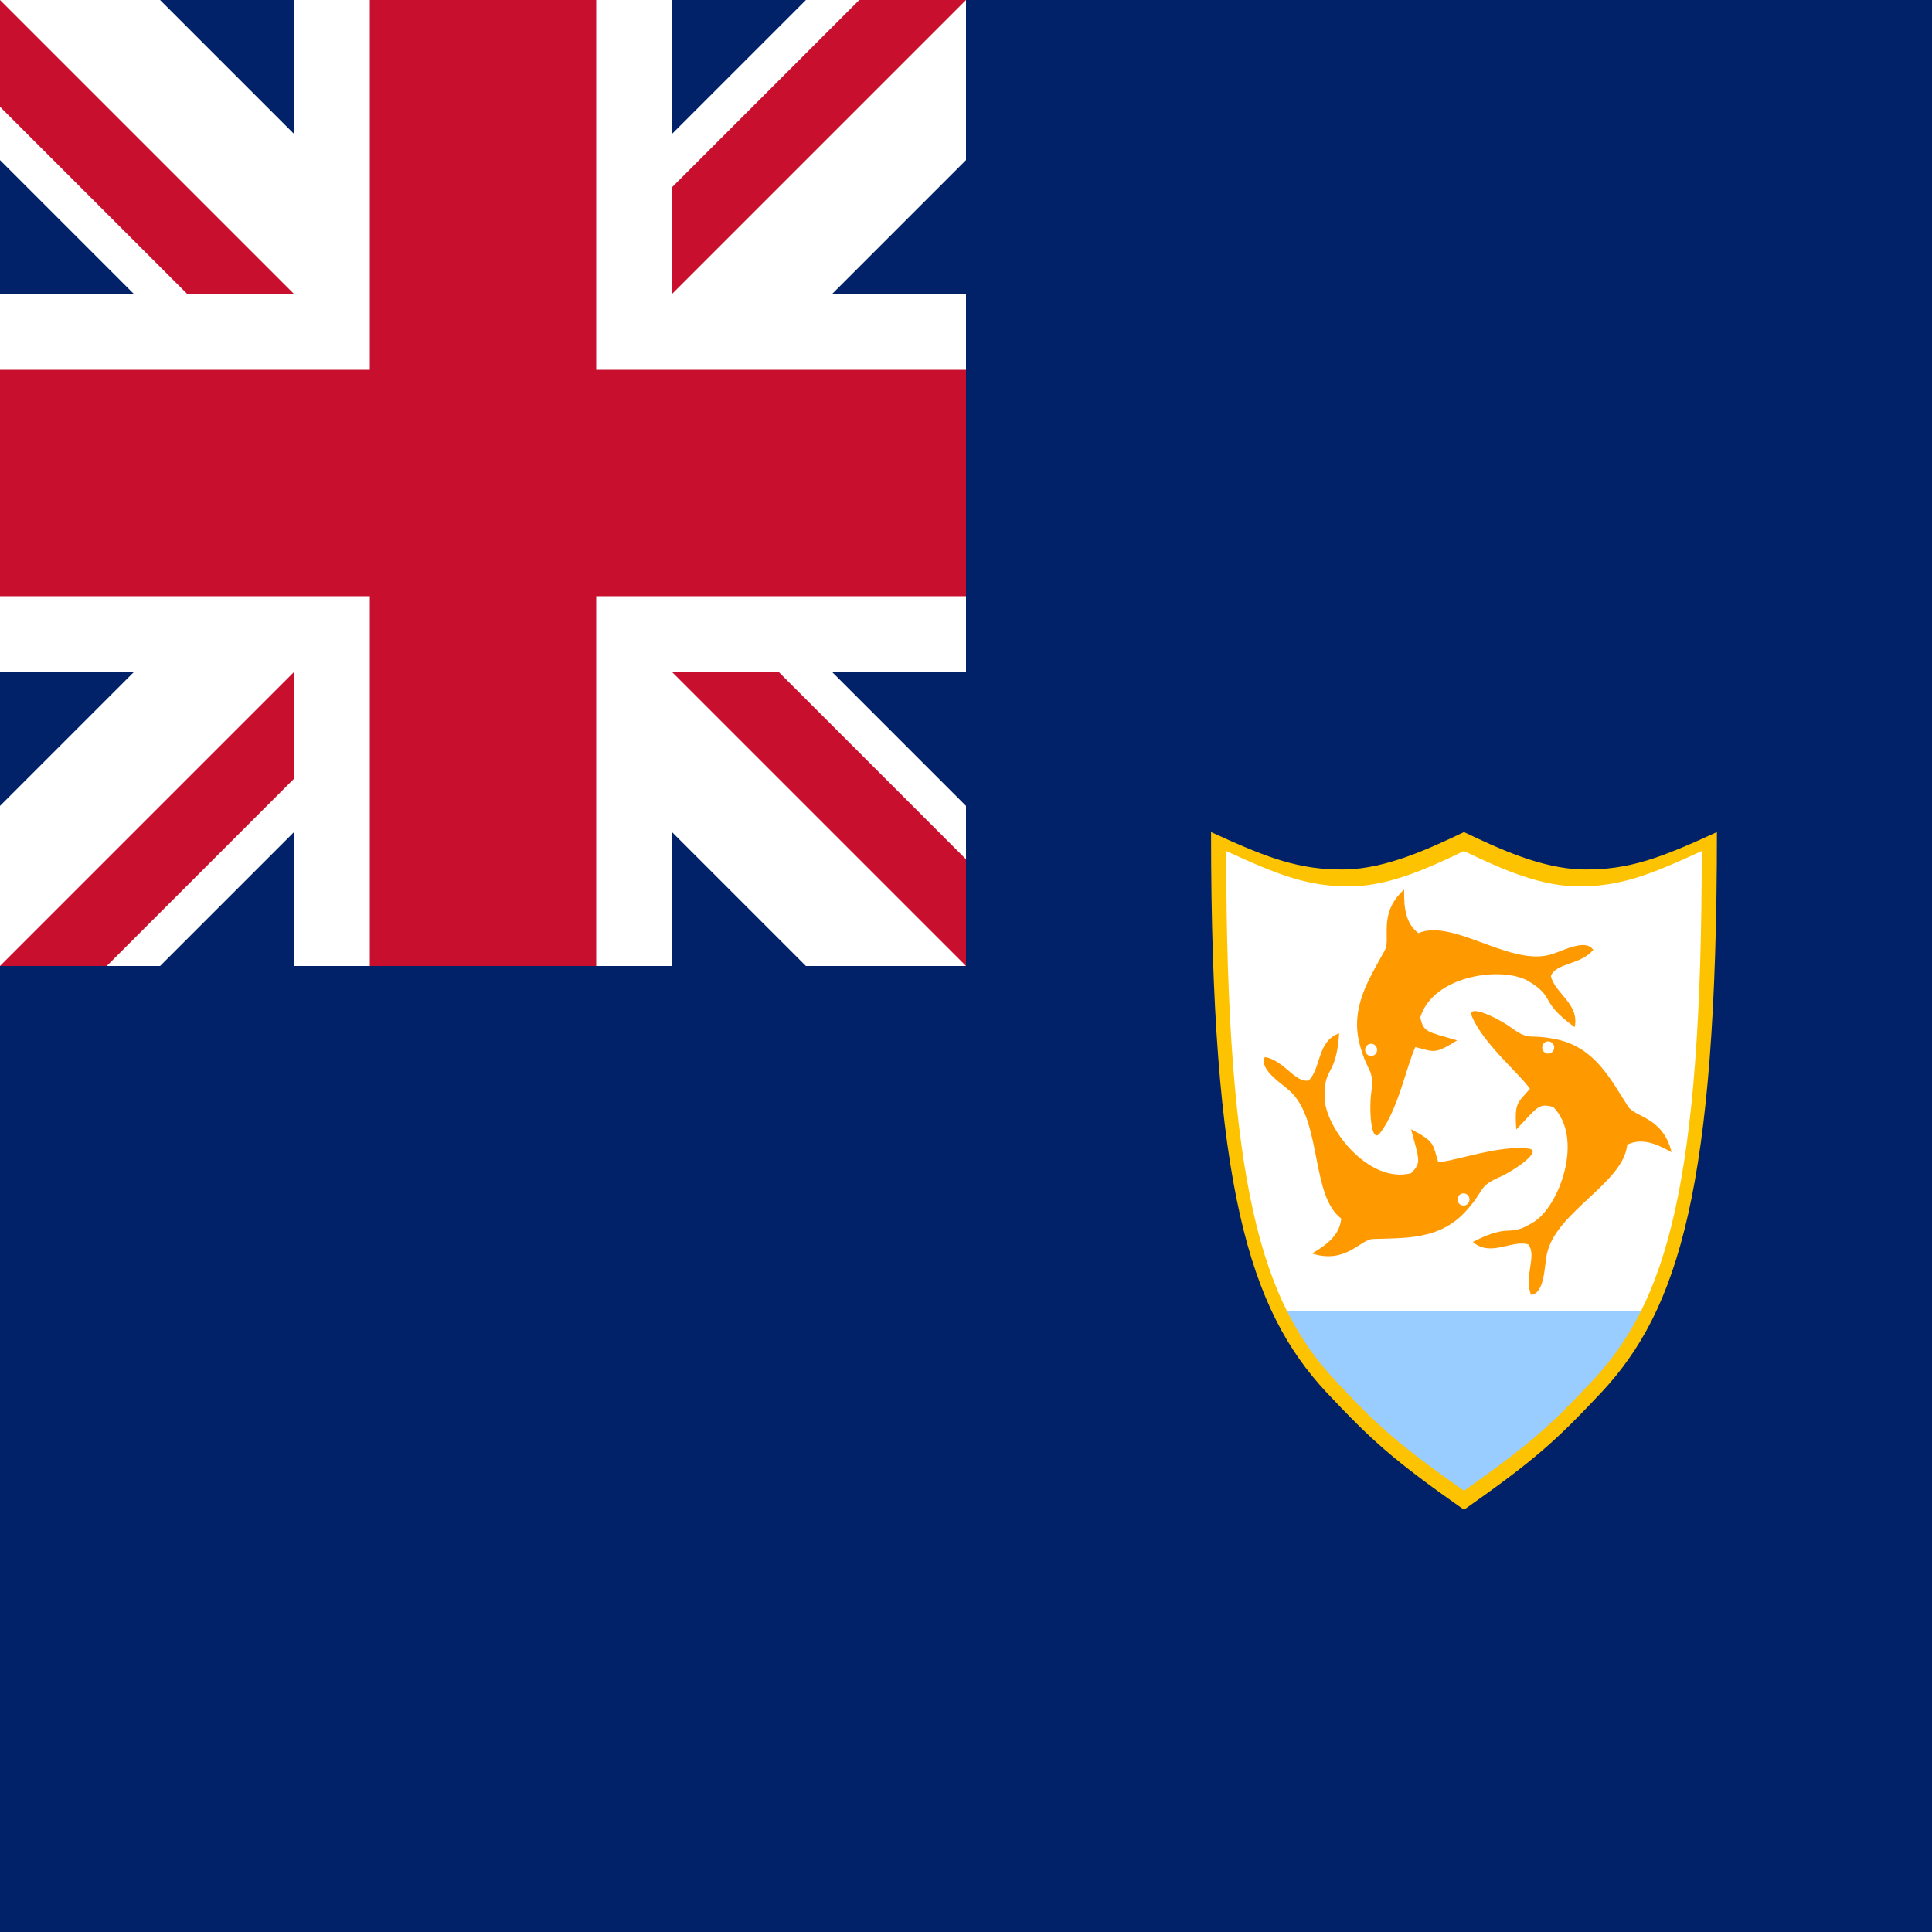
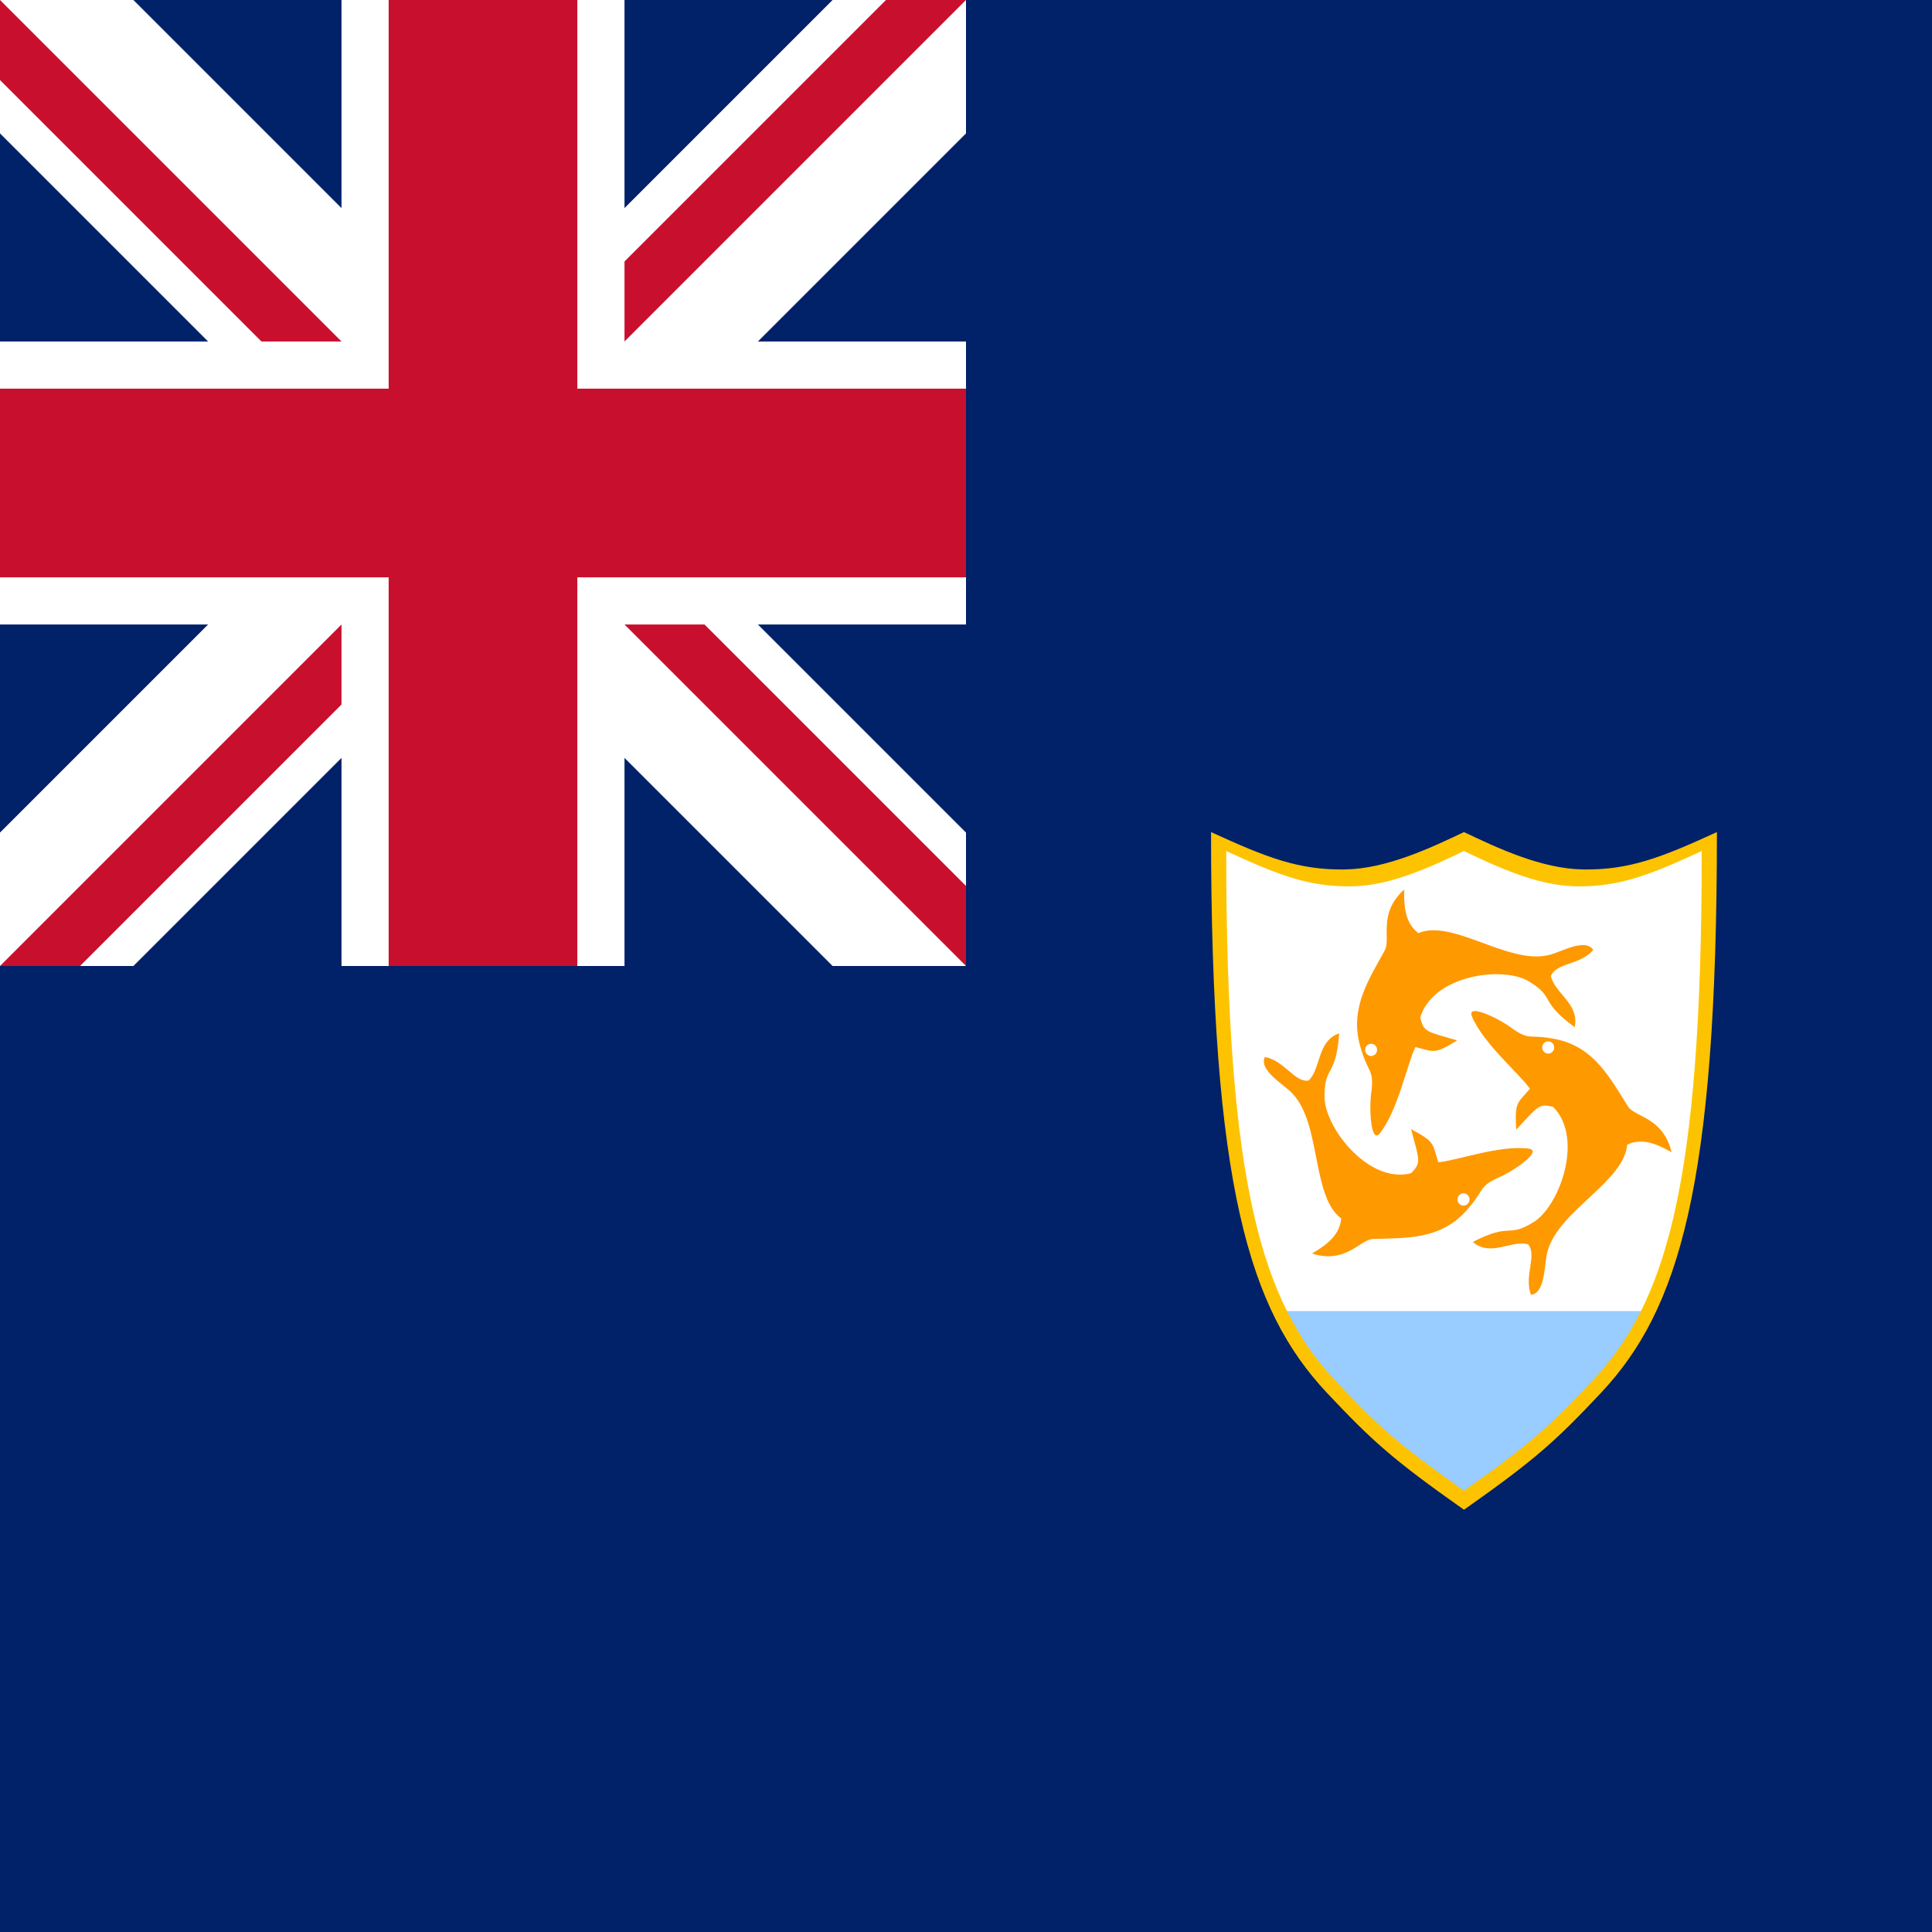
<svg xmlns="http://www.w3.org/2000/svg" xmlns:xlink="http://www.w3.org/1999/xlink" id="flag-icons-ai" viewBox="0 0 512 512">
  <defs>
    <path d="M271 87c1.54 3.63 6.49 7.64 7.85 9.6-1.73 1.97-2.08 1.75-1.85 5.4 3.01-3.15 3.06-3.48 5-3 4.24 4.23.76 13.32-2.75 15.3-3.5 2.1-2.86-.08-8.12 2.57 2.41 2.05 5.2-.3 7.48.32 1.24 1.47-.59 4.15.38 6.68 2.01-.2 1.77-4.27 2.24-5.74 1.47-5.4 10.32-9.17 10.77-14.13 1.87-.88 3.73-.27 6 1-1.13-4.64-4.87-4.6-5.87-6.04-2.38-3.65-4.5-7.8-9.6-8.89-3.86-.81-3.57.25-6.05-1.44-1.54-1.2-6.23-3.47-5.48-1.63z" fill="#f90" id="ai-b" />
  </defs>
  <clipPath id="ai-a">
    <path d="M0 0v128h298.67v128H256L0 0Zm256 0H128v298.67H0V256L256 0Z" />
  </clipPath>
  <path d="M0 0h512v512H0V0Z" fill="#012169" />
-   <path d="m0 0 256 256m0-256L0 256" stroke="#fff" stroke-width="60" />
-   <path clip-path="url(#ai-a)" d="m0 0 256 256m0-256L0 256" stroke="#c8102e" stroke-width="40" />
-   <path d="M128 0v298.66M0 128h298.66" stroke="#fff" stroke-width="100" />
-   <path d="M128 0v298.66M0 128h298.66" stroke="#c8102e" stroke-width="60" />
+   <path d="m0 0 256 256m0-256L0 256" stroke="#fff" stroke-width="50" />
+   <path clip-path="url(#ai-a)" d="m0 0 256 256m0-256L0 256" stroke="#c8102e" stroke-width="30" />
+   <path d="M128 0v298.66M0 128h298.66" stroke="#fff" stroke-width="75" />
+   <path d="M128 0v298.66M0 128h298.66" stroke="#c8102e" stroke-width="50" />
  <path d="M0 256h256V0h85.33v341.33H0V256Z" fill="#012169" />
  <path d="M323.62 224.1c0 90.4 9.78 121.55 29.36 142.53 11.68 12.43 16.86 17.1 34.99 29.88 18.13-12.78 23.3-17.45 34.99-29.88 19.58-20.98 29.36-52.13 29.36-142.53-14.24 6.53-22.36 9.7-34.1 9.5-10.51-.17-21.64-5.4-30.25-9.5-8.61 4.1-19.74 9.33-30.25 9.5-11.74.2-19.86-2.97-34.1-9.5z" fill="#fff" />
  <g transform="matrix(1.96 0 0 2.002 -141.1 95.15)">
    <use xlink:href="#ai-b" />
    <circle cx="281.32" cy="91.13" fill="#fff" fill-rule="evenodd" r=".81" />
  </g>
  <g transform="matrix(-.916 -1.77 1.733 -.935 463.12 861.37)">
    <use xlink:href="#ai-b" />
    <circle cx="281.32" cy="91.13" fill="#fff" fill-rule="evenodd" r=".81" />
  </g>
  <g transform="matrix(-1.01 1.716 -1.68 -1.031 825.08 -70.92)">
    <use xlink:href="#ai-b" />
    <circle cx="281.32" cy="91.13" fill="#fff" fill-rule="evenodd" r=".81" />
  </g>
  <path d="M339.76 347.45a77.92 77.92 0 0 0 13.22 19.19c11.68 12.42 16.86 17.1 34.99 29.87 18.13-12.78 23.3-17.45 34.99-29.87a77.92 77.92 0 0 0 13.22-19.19z" fill="#9cf" />
  <path d="M320.94 220.5c0 94.17 10.19 126.62 30.58 148.48 12.17 12.94 17.56 17.81 36.45 31.12 18.89-13.3 24.28-18.18 36.44-31.12 20.4-21.86 30.59-54.3 30.59-148.47-14.84 6.8-23.29 10.1-35.52 9.9-10.95-.18-22.54-5.63-31.51-9.9-8.97 4.27-20.57 9.72-31.5 9.9-12.24.2-20.7-3.1-35.53-9.9zm4.02 5.03c13.94 6.43 21.9 9.55 33.4 9.36 10.28-.17 21.18-5.32 29.6-9.36 8.44 4.04 19.34 9.19 29.63 9.36 11.5.19 19.44-2.93 33.39-9.36 0 88.9-9.58 119.53-28.75 140.17-11.44 12.21-16.5 16.81-34.26 29.37-17.76-12.56-22.83-17.16-34.26-29.37-19.17-20.64-28.75-51.27-28.75-140.17z" fill="#fdc301" />
</svg>
